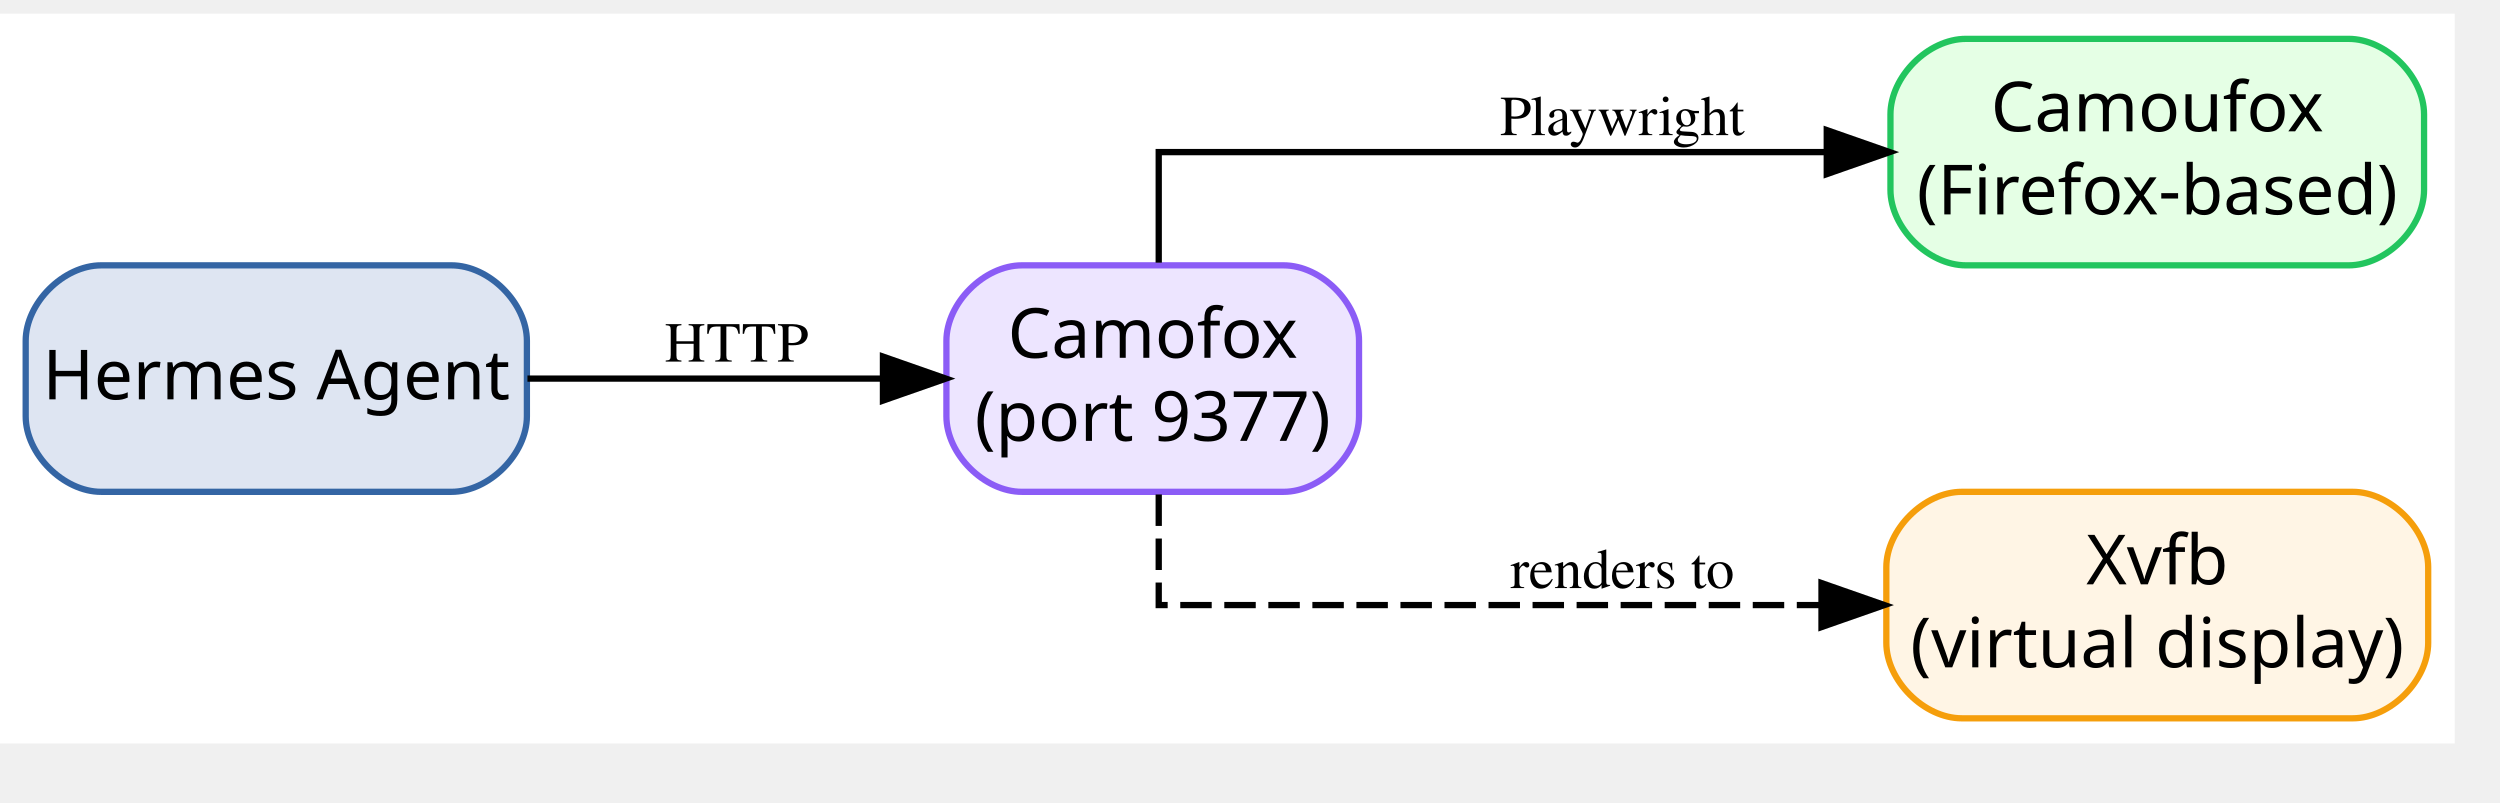
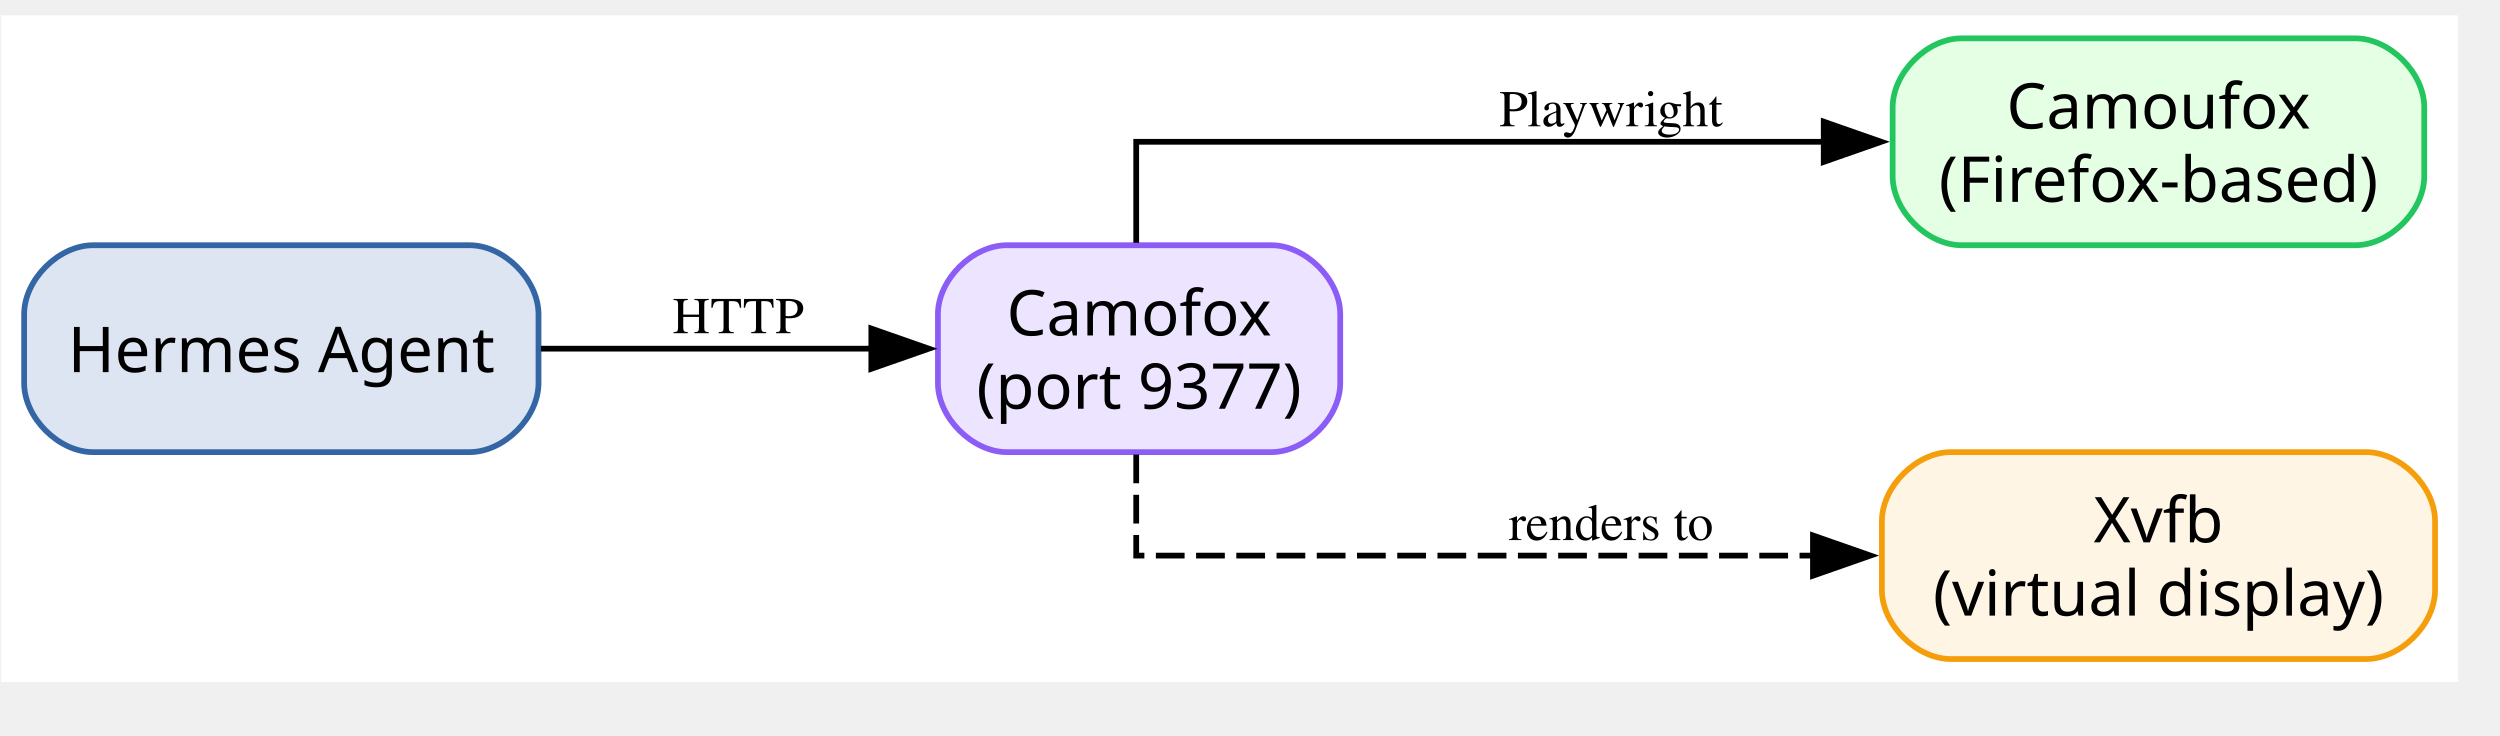
- <svg xmlns="http://www.w3.org/2000/svg" width="405pt" height="130pt" viewBox="7.20 7.20 397.38 123.20">
+ <svg xmlns="http://www.w3.org/2000/svg" width="442pt" height="130pt" viewBox="7.00 7.00 435.00 123.00">
  <g id="graph0" class="graph" transform="scale(1 1) rotate(0) translate(11.2 119.2)">
-     <polygon fill="#ffffff" stroke="transparent" points="-4,4 -4,-112 386.182,-112 386.182,4 -4,4" />
+     <polygon fill="white" stroke="none" points="-4,4 -4,-112 423.5,-112 423.5,4 -4,4" />
    <g id="node1" class="node">
-       <path fill="#dee5f2" stroke="#3465a4" d="M67.751,-72C67.751,-72 12.083,-72 12.083,-72 6.083,-72 .083,-66 .083,-60 .083,-60 .083,-48 .083,-48 .083,-42 6.083,-36 12.083,-36 12.083,-36 67.751,-36 67.751,-36 73.751,-36 79.751,-42 79.751,-48 79.751,-48 79.751,-60 79.751,-60 79.751,-66 73.751,-72 67.751,-72" />
-       <text text-anchor="middle" x="39.917" y="-50.7" font-family="sans-serif" font-size="11.00" fill="#000000">Hermes Agent</text>
+       <path fill="#dee5f2" stroke="#3465a4" d="M77.5,-72C77.5,-72 12,-72 12,-72 6,-72 0,-66 0,-60 0,-60 0,-48 0,-48 0,-42 6,-36 12,-36 12,-36 77.5,-36 77.5,-36 83.5,-36 89.5,-42 89.5,-48 89.5,-48 89.5,-60 89.5,-60 89.5,-66 83.5,-72 77.5,-72" />
+       <text xml:space="preserve" text-anchor="middle" x="44.75" y="-49.92" font-family="sans-serif" font-size="11.00">Hermes Agent</text>
    </g>
    <g id="node2" class="node">
-       <path fill="#ede5ff" stroke="#8b5cf6" d="M200.02,-72C200.02,-72 158.434,-72 158.434,-72 152.434,-72 146.434,-66 146.434,-60 146.434,-60 146.434,-48 146.434,-48 146.434,-42 152.434,-36 158.434,-36 158.434,-36 200.02,-36 200.02,-36 206.02,-36 212.02,-42 212.02,-48 212.02,-48 212.02,-60 212.02,-60 212.02,-66 206.02,-72 200.02,-72" />
-       <text text-anchor="middle" x="179.227" y="-57.3" font-family="sans-serif" font-size="11.00" fill="#000000">Camofox</text>
-       <text text-anchor="middle" x="179.227" y="-44.1" font-family="sans-serif" font-size="11.00" fill="#000000">(port 9377)</text>
+       <path fill="#ede5ff" stroke="#8b5cf6" d="M217,-72C217,-72 171,-72 171,-72 165,-72 159,-66 159,-60 159,-60 159,-48 159,-48 159,-42 165,-36 171,-36 171,-36 217,-36 217,-36 223,-36 229,-42 229,-48 229,-48 229,-60 229,-60 229,-66 223,-72 217,-72" />
+       <text xml:space="preserve" text-anchor="middle" x="194" y="-56.3" font-family="sans-serif" font-size="11.00">Camofox</text>
+       <text xml:space="preserve" text-anchor="middle" x="194" y="-43.55" font-family="sans-serif" font-size="11.00">(port 9377)</text>
    </g>
    <g id="edge1" class="edge">
-       <path fill="none" stroke="#000000" d="M79.838,-54C79.838,-54 136.346,-54 136.346,-54" />
-       <polygon fill="#000000" stroke="#000000" points="136.346,-57.5 146.346,-54 136.346,-50.5 136.346,-57.5" />
-       <text text-anchor="middle" x="113.082" y="-56.7" font-family="Times,serif" font-size="9.00" fill="#000000">HTTP</text>
+       <path fill="none" stroke="black" d="M89.93,-54C89.93,-54 147.41,-54 147.41,-54" />
+       <polygon fill="black" stroke="black" points="147.41,-57.5 157.41,-54 147.41,-50.5 147.41,-57.5" />
+       <text xml:space="preserve" text-anchor="middle" x="124.25" y="-56.7" font-family="Times,serif" font-size="9.00">HTTP</text>
    </g>
    <g id="node3" class="node">
-       <path fill="#e5ffe5" stroke="#22c55e" d="M369.309,-108C369.309,-108 308.491,-108 308.491,-108 302.491,-108 296.491,-102 296.491,-96 296.491,-96 296.491,-84 296.491,-84 296.491,-78 302.491,-72 308.491,-72 308.491,-72 369.309,-72 369.309,-72 375.309,-72 381.309,-78 381.309,-84 381.309,-84 381.309,-96 381.309,-96 381.309,-102 375.309,-108 369.309,-108" />
-       <text text-anchor="middle" x="338.9" y="-93.3" font-family="sans-serif" font-size="11.00" fill="#000000">Camoufox</text>
-       <text text-anchor="middle" x="338.9" y="-80.1" font-family="sans-serif" font-size="11.00" fill="#000000">(Firefox-based)</text>
+       <path fill="#e5ffe5" stroke="#22c55e" d="M405.62,-108C405.62,-108 337.12,-108 337.12,-108 331.12,-108 325.12,-102 325.12,-96 325.12,-96 325.12,-84 325.12,-84 325.12,-78 331.12,-72 337.12,-72 337.12,-72 405.62,-72 405.62,-72 411.62,-72 417.62,-78 417.62,-84 417.62,-84 417.62,-96 417.62,-96 417.62,-102 411.62,-108 405.62,-108" />
+       <text xml:space="preserve" text-anchor="middle" x="371.38" y="-92.3" font-family="sans-serif" font-size="11.00">Camoufox</text>
+       <text xml:space="preserve" text-anchor="middle" x="371.38" y="-79.55" font-family="sans-serif" font-size="11.00">(Firefox-based)</text>
    </g>
    <g id="edge2" class="edge">
-       <path fill="none" stroke="#000000" d="M180.182,-72.422C180.182,-81.279 180.182,-90 180.182,-90 180.182,-90 286.366,-90 286.366,-90" />
-       <polygon fill="#000000" stroke="#000000" points="286.366,-93.5 296.366,-90 286.366,-86.5 286.366,-93.5" />
-       <text text-anchor="middle" x="253.87" y="-92.7" font-family="Times,serif" font-size="9.00" fill="#000000">Playwright</text>
+       <path fill="none" stroke="black" d="M193.5,-72.42C193.5,-81.28 193.5,-90 193.5,-90 193.5,-90 313.13,-90 313.13,-90" />
+       <polygon fill="black" stroke="black" points="313.13,-93.5 323.13,-90 313.13,-86.5 313.13,-93.5" />
+       <text xml:space="preserve" text-anchor="middle" x="276.12" y="-92.7" font-family="Times,serif" font-size="9.00">Playwright</text>
    </g>
    <g id="node4" class="node">
-       <path fill="#fff5e5" stroke="#f59e0b" d="M369.965,-36C369.965,-36 307.835,-36 307.835,-36 301.835,-36 295.835,-30 295.835,-24 295.835,-24 295.835,-12 295.835,-12 295.835,-6 301.835,0 307.835,0 307.835,0 369.965,0 369.965,0 375.965,0 381.965,-6 381.965,-12 381.965,-12 381.965,-24 381.965,-24 381.965,-30 375.965,-36 369.965,-36" />
-       <text text-anchor="middle" x="338.9" y="-21.3" font-family="sans-serif" font-size="11.00" fill="#000000">Xvfb</text>
-       <text text-anchor="middle" x="338.9" y="-8.1" font-family="sans-serif" font-size="11.00" fill="#000000">(virtual display)</text>
+       <path fill="#fff5e5" stroke="#f59e0b" d="M407.5,-36C407.5,-36 335.25,-36 335.25,-36 329.25,-36 323.25,-30 323.25,-24 323.25,-24 323.25,-12 323.25,-12 323.25,-6 329.25,0 335.25,0 335.25,0 407.5,0 407.5,0 413.5,0 419.5,-6 419.5,-12 419.5,-12 419.5,-24 419.5,-24 419.5,-30 413.5,-36 407.5,-36" />
+       <text xml:space="preserve" text-anchor="middle" x="371.38" y="-20.3" font-family="sans-serif" font-size="11.00">Xvfb</text>
+       <text xml:space="preserve" text-anchor="middle" x="371.38" y="-7.55" font-family="sans-serif" font-size="11.00">(virtual display)</text>
    </g>
    <g id="edge3" class="edge">
-       <path fill="none" stroke="#000000" stroke-dasharray="5,2" d="M180.182,-35.578C180.182,-26.721 180.182,-18 180.182,-18 180.182,-18 285.529,-18 285.529,-18" />
-       <polygon fill="#000000" stroke="#000000" points="285.529,-21.5 295.529,-18 285.529,-14.5 285.529,-21.5" />
-       <text text-anchor="middle" x="253.87" y="-20.7" font-family="Times,serif" font-size="9.00" fill="#000000">renders to</text>
+       <path fill="none" stroke="black" stroke-dasharray="5,2" d="M193.5,-35.58C193.5,-26.72 193.5,-18 193.5,-18 193.5,-18 311.26,-18 311.26,-18" />
+       <polygon fill="black" stroke="black" points="311.26,-21.5 321.26,-18 311.26,-14.5 311.26,-21.5" />
+       <text xml:space="preserve" text-anchor="middle" x="276.12" y="-20.7" font-family="Times,serif" font-size="9.00">renders to</text>
    </g>
  </g>
</svg>
